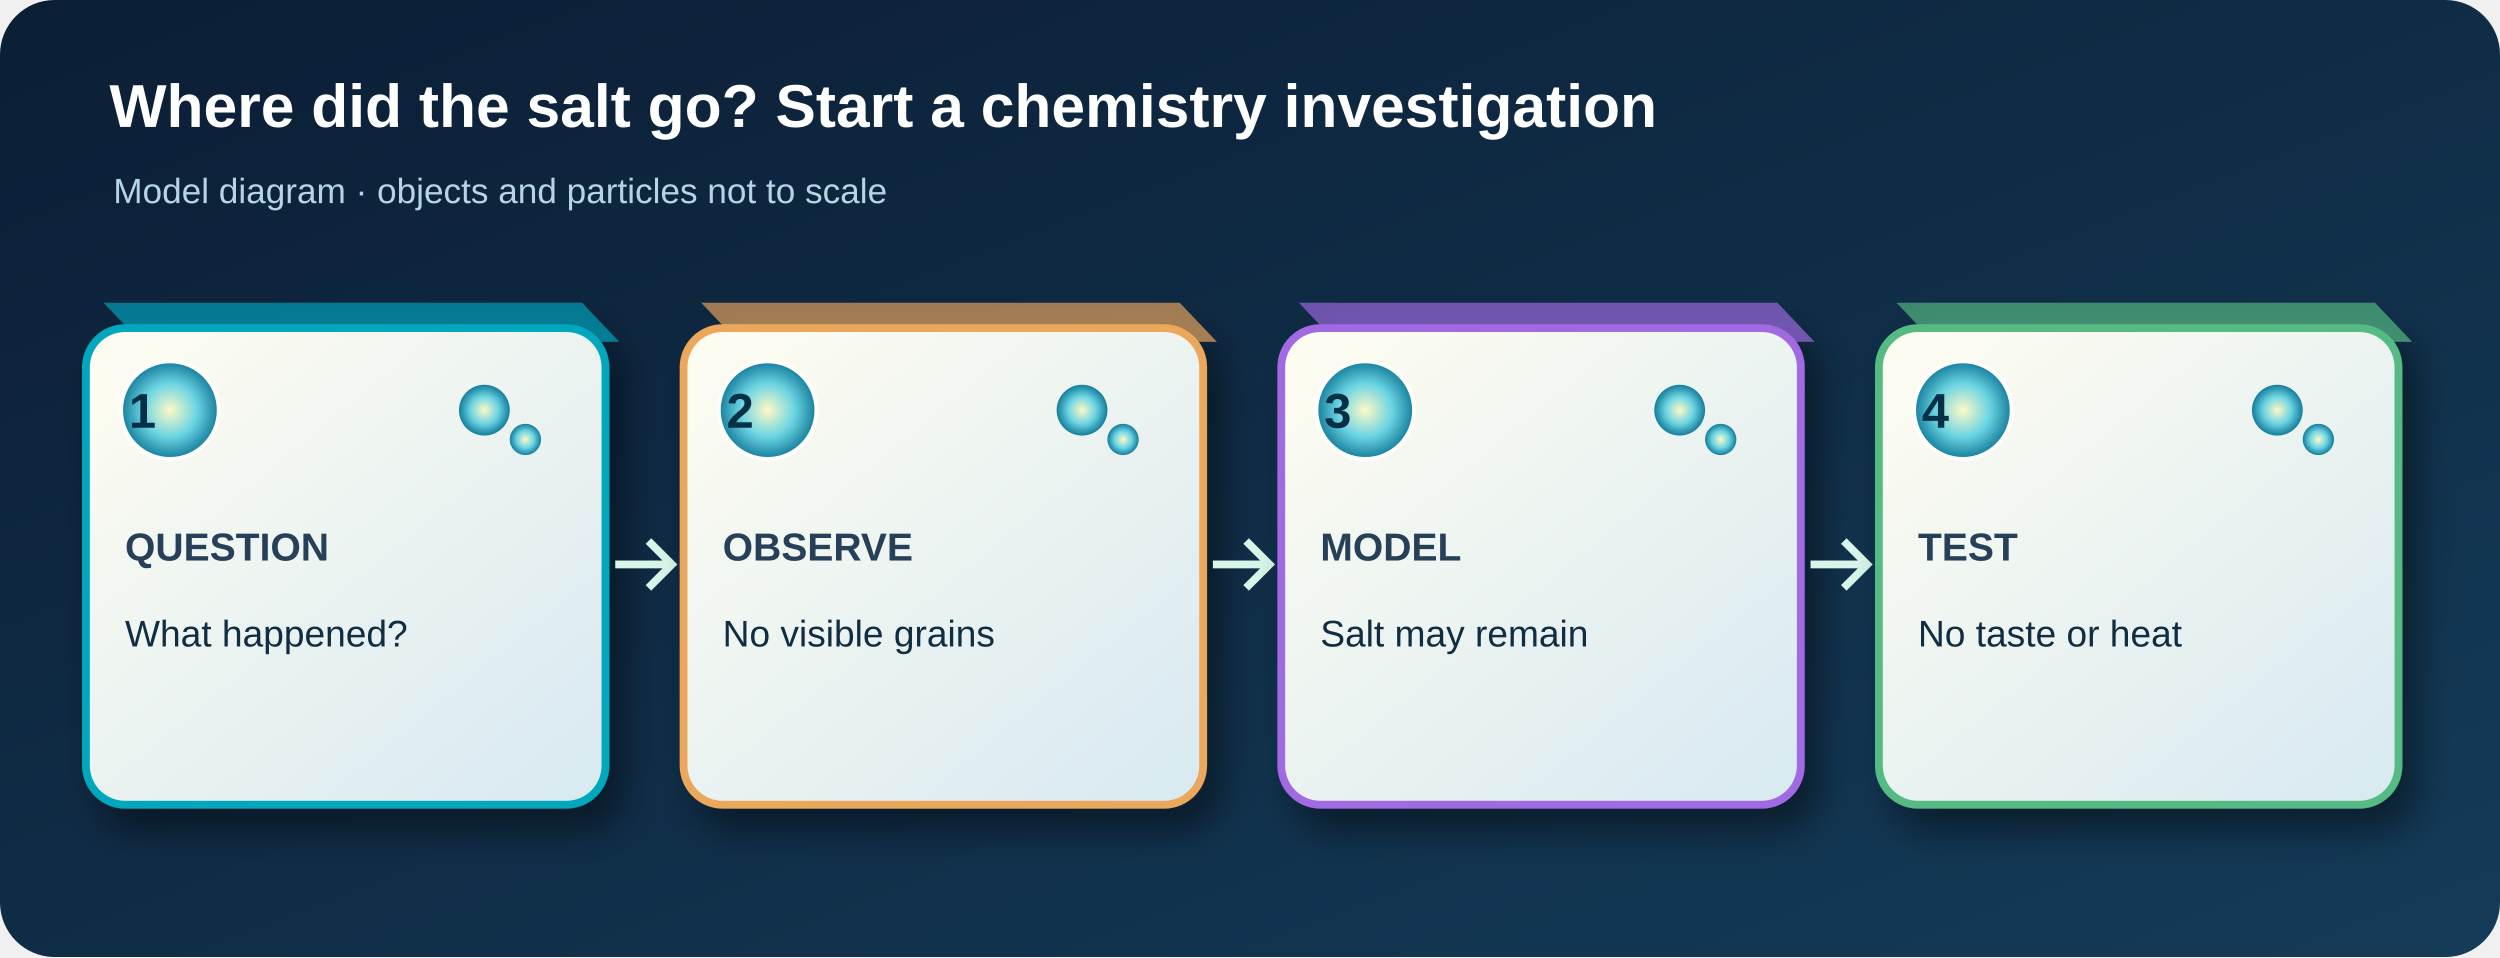
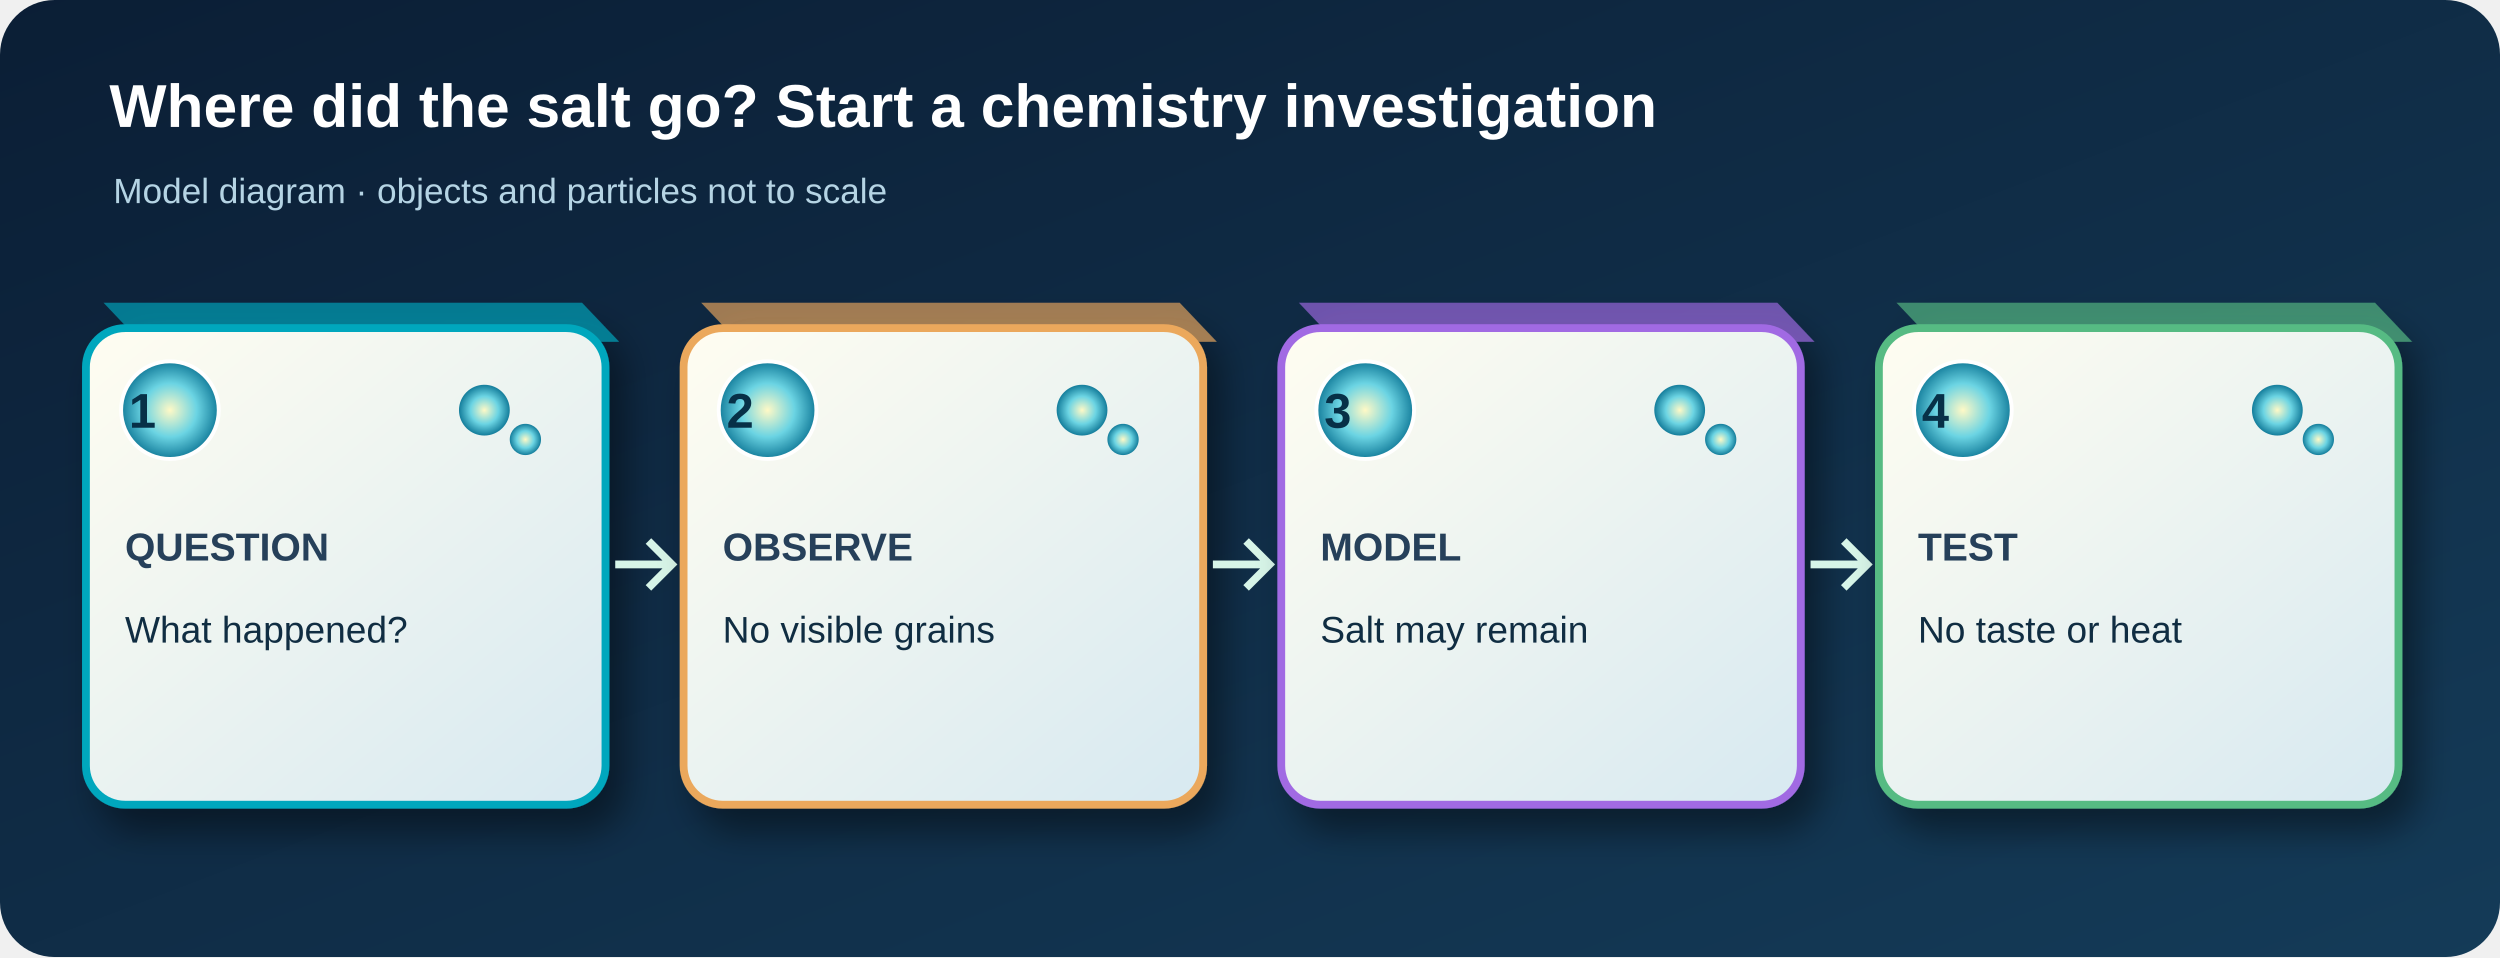
<svg xmlns="http://www.w3.org/2000/svg" viewBox="0 0 1280 490" role="img" aria-labelledby="title desc">
  <defs>
    <linearGradient id="bg" x2="1" y2="1">
      <stop stop-color="#0b1e35" />
      <stop offset="1" stop-color="#143b58" />
    </linearGradient>
    <linearGradient id="face" x2=".9" y2="1">
      <stop stop-color="#fffdf1" />
      <stop offset="1" stop-color="#d9eaf1" />
    </linearGradient>
    <radialGradient id="orb">
      <stop stop-color="#fff9c6" />
      <stop offset=".55" stop-color="#6bd4e3" />
      <stop offset="1" stop-color="#147d9b" />
    </radialGradient>
    <filter id="shadow" x="-30%" y="-30%" width="160%" height="180%">
      <feDropShadow dx="8" dy="12" stdDeviation="9" flood-opacity=".42" />
    </filter>
  </defs>
  <rect width="1280" height="490" rx="28" fill="url(#bg)" />
  <text x="56" y="65" fill="#fff" font-family="Arial,sans-serif" font-size="31" font-weight="700">Where did the salt go? Start a chemistry investigation</text>
  <text x="58" y="104" fill="#b5d4e4" font-family="Arial,sans-serif" font-size="18">Model diagram · objects and particles not to scale</text>
  <g filter="url(#shadow)">
    <path d="M53 155 L298 155 L317 175 L72 175 Z" fill="#00a7bd" opacity=".65" />
    <rect x="44" y="168" width="266" height="244" rx="20" fill="url(#face)" stroke="#00a7bd" stroke-width="4" />
  </g>
  <circle cx="87" cy="210" r="25" fill="url(#orb)" stroke="#fff" stroke-width="2" />
  <text x="66" y="219" fill="#073047" font-family="Arial,sans-serif" font-size="25" font-weight="700">1</text>
  <text x="64" y="287" fill="#26405a" font-family="Arial,sans-serif" font-size="20" font-weight="700">QUESTION</text>
-   <text x="64" y="331" fill="#102d42" font-family="Arial,sans-serif" font-size="19" textLength="226" lengthAdjust="spacingAndGlyphs">What happened?</text>
  <circle cx="248" cy="210" r="13" fill="url(#orb)" />
  <circle cx="269" cy="225" r="8" fill="url(#orb)" />
+   <text x="64" y="329" fill="#102d42" font-family="Arial,sans-serif" font-size="19">What happened?</text>
  <path d="M315 289 h28 m-11 -12 12 12 -12 12" stroke="#d7f5e8" stroke-width="4" fill="none" />
  <g filter="url(#shadow)">
    <path d="M359 155 L604 155 L623 175 L378 175 Z" fill="#eba85c" opacity=".65" />
    <rect x="350" y="168" width="266" height="244" rx="20" fill="url(#face)" stroke="#eba85c" stroke-width="4" />
  </g>
  <circle cx="393" cy="210" r="25" fill="url(#orb)" stroke="#fff" stroke-width="2" />
  <text x="372" y="219" fill="#073047" font-family="Arial,sans-serif" font-size="25" font-weight="700">2</text>
  <text x="370" y="287" fill="#26405a" font-family="Arial,sans-serif" font-size="20" font-weight="700">OBSERVE</text>
-   <text x="370" y="331" fill="#102d42" font-family="Arial,sans-serif" font-size="19" textLength="226" lengthAdjust="spacingAndGlyphs">No visible grains</text>
  <circle cx="554" cy="210" r="13" fill="url(#orb)" />
  <circle cx="575" cy="225" r="8" fill="url(#orb)" />
+   <text x="370" y="329" fill="#102d42" font-family="Arial,sans-serif" font-size="19">No visible grains</text>
  <path d="M621 289 h28 m-11 -12 12 12 -12 12" stroke="#d7f5e8" stroke-width="4" fill="none" />
  <g filter="url(#shadow)">
    <path d="M665 155 L910 155 L929 175 L684 175 Z" fill="#a16ae3" opacity=".65" />
    <rect x="656" y="168" width="266" height="244" rx="20" fill="url(#face)" stroke="#a16ae3" stroke-width="4" />
  </g>
  <circle cx="699" cy="210" r="25" fill="url(#orb)" stroke="#fff" stroke-width="2" />
  <text x="678" y="219" fill="#073047" font-family="Arial,sans-serif" font-size="25" font-weight="700">3</text>
  <text x="676" y="287" fill="#26405a" font-family="Arial,sans-serif" font-size="20" font-weight="700">MODEL</text>
-   <text x="676" y="331" fill="#102d42" font-family="Arial,sans-serif" font-size="19" textLength="226" lengthAdjust="spacingAndGlyphs">Salt may remain</text>
  <circle cx="860" cy="210" r="13" fill="url(#orb)" />
  <circle cx="881" cy="225" r="8" fill="url(#orb)" />
+   <text x="676" y="329" fill="#102d42" font-family="Arial,sans-serif" font-size="19">Salt may remain</text>
  <path d="M927 289 h28 m-11 -12 12 12 -12 12" stroke="#d7f5e8" stroke-width="4" fill="none" />
  <g filter="url(#shadow)">
    <path d="M971 155 L1216 155 L1235 175 L990 175 Z" fill="#56bb83" opacity=".65" />
    <rect x="962" y="168" width="266" height="244" rx="20" fill="url(#face)" stroke="#56bb83" stroke-width="4" />
  </g>
  <circle cx="1005" cy="210" r="25" fill="url(#orb)" stroke="#fff" stroke-width="2" />
  <text x="984" y="219" fill="#073047" font-family="Arial,sans-serif" font-size="25" font-weight="700">4</text>
  <text x="982" y="287" fill="#26405a" font-family="Arial,sans-serif" font-size="20" font-weight="700">TEST</text>
-   <text x="982" y="331" fill="#102d42" font-family="Arial,sans-serif" font-size="19" textLength="226" lengthAdjust="spacingAndGlyphs">No taste or heat</text>
  <circle cx="1166" cy="210" r="13" fill="url(#orb)" />
  <circle cx="1187" cy="225" r="8" fill="url(#orb)" />
+   <text x="982" y="329" fill="#102d42" font-family="Arial,sans-serif" font-size="19">No taste or heat</text>
</svg>
